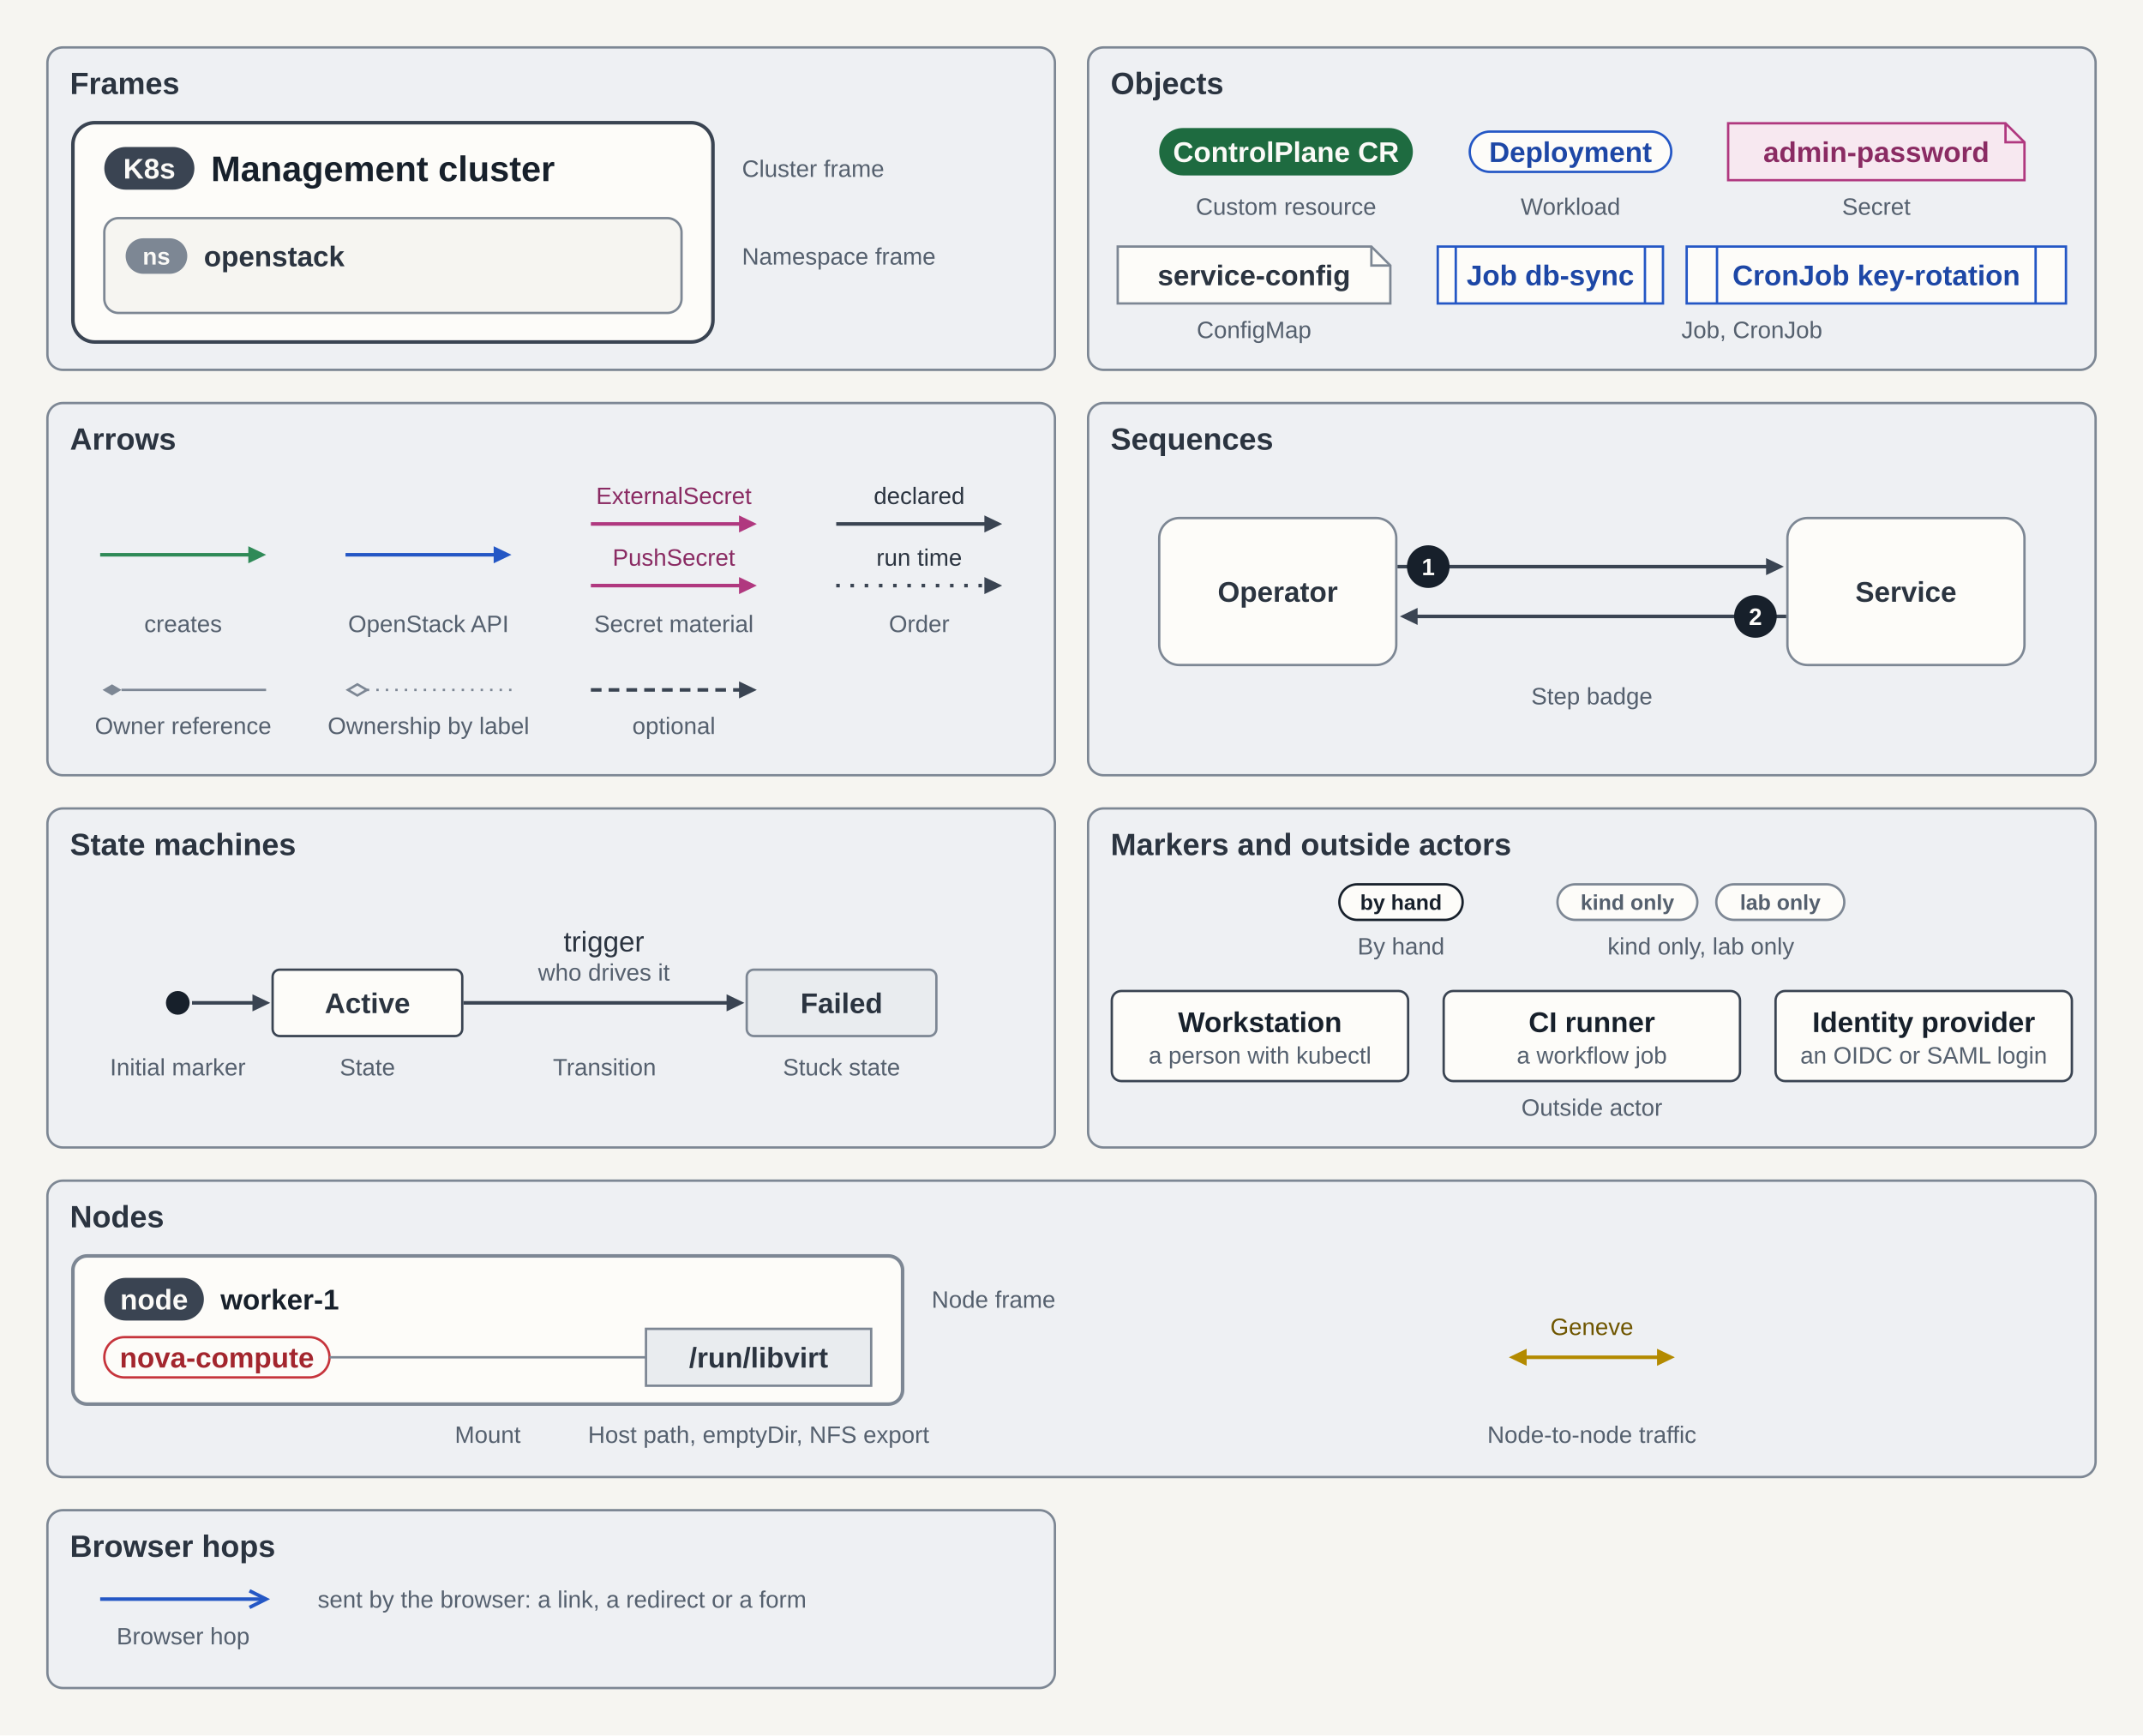
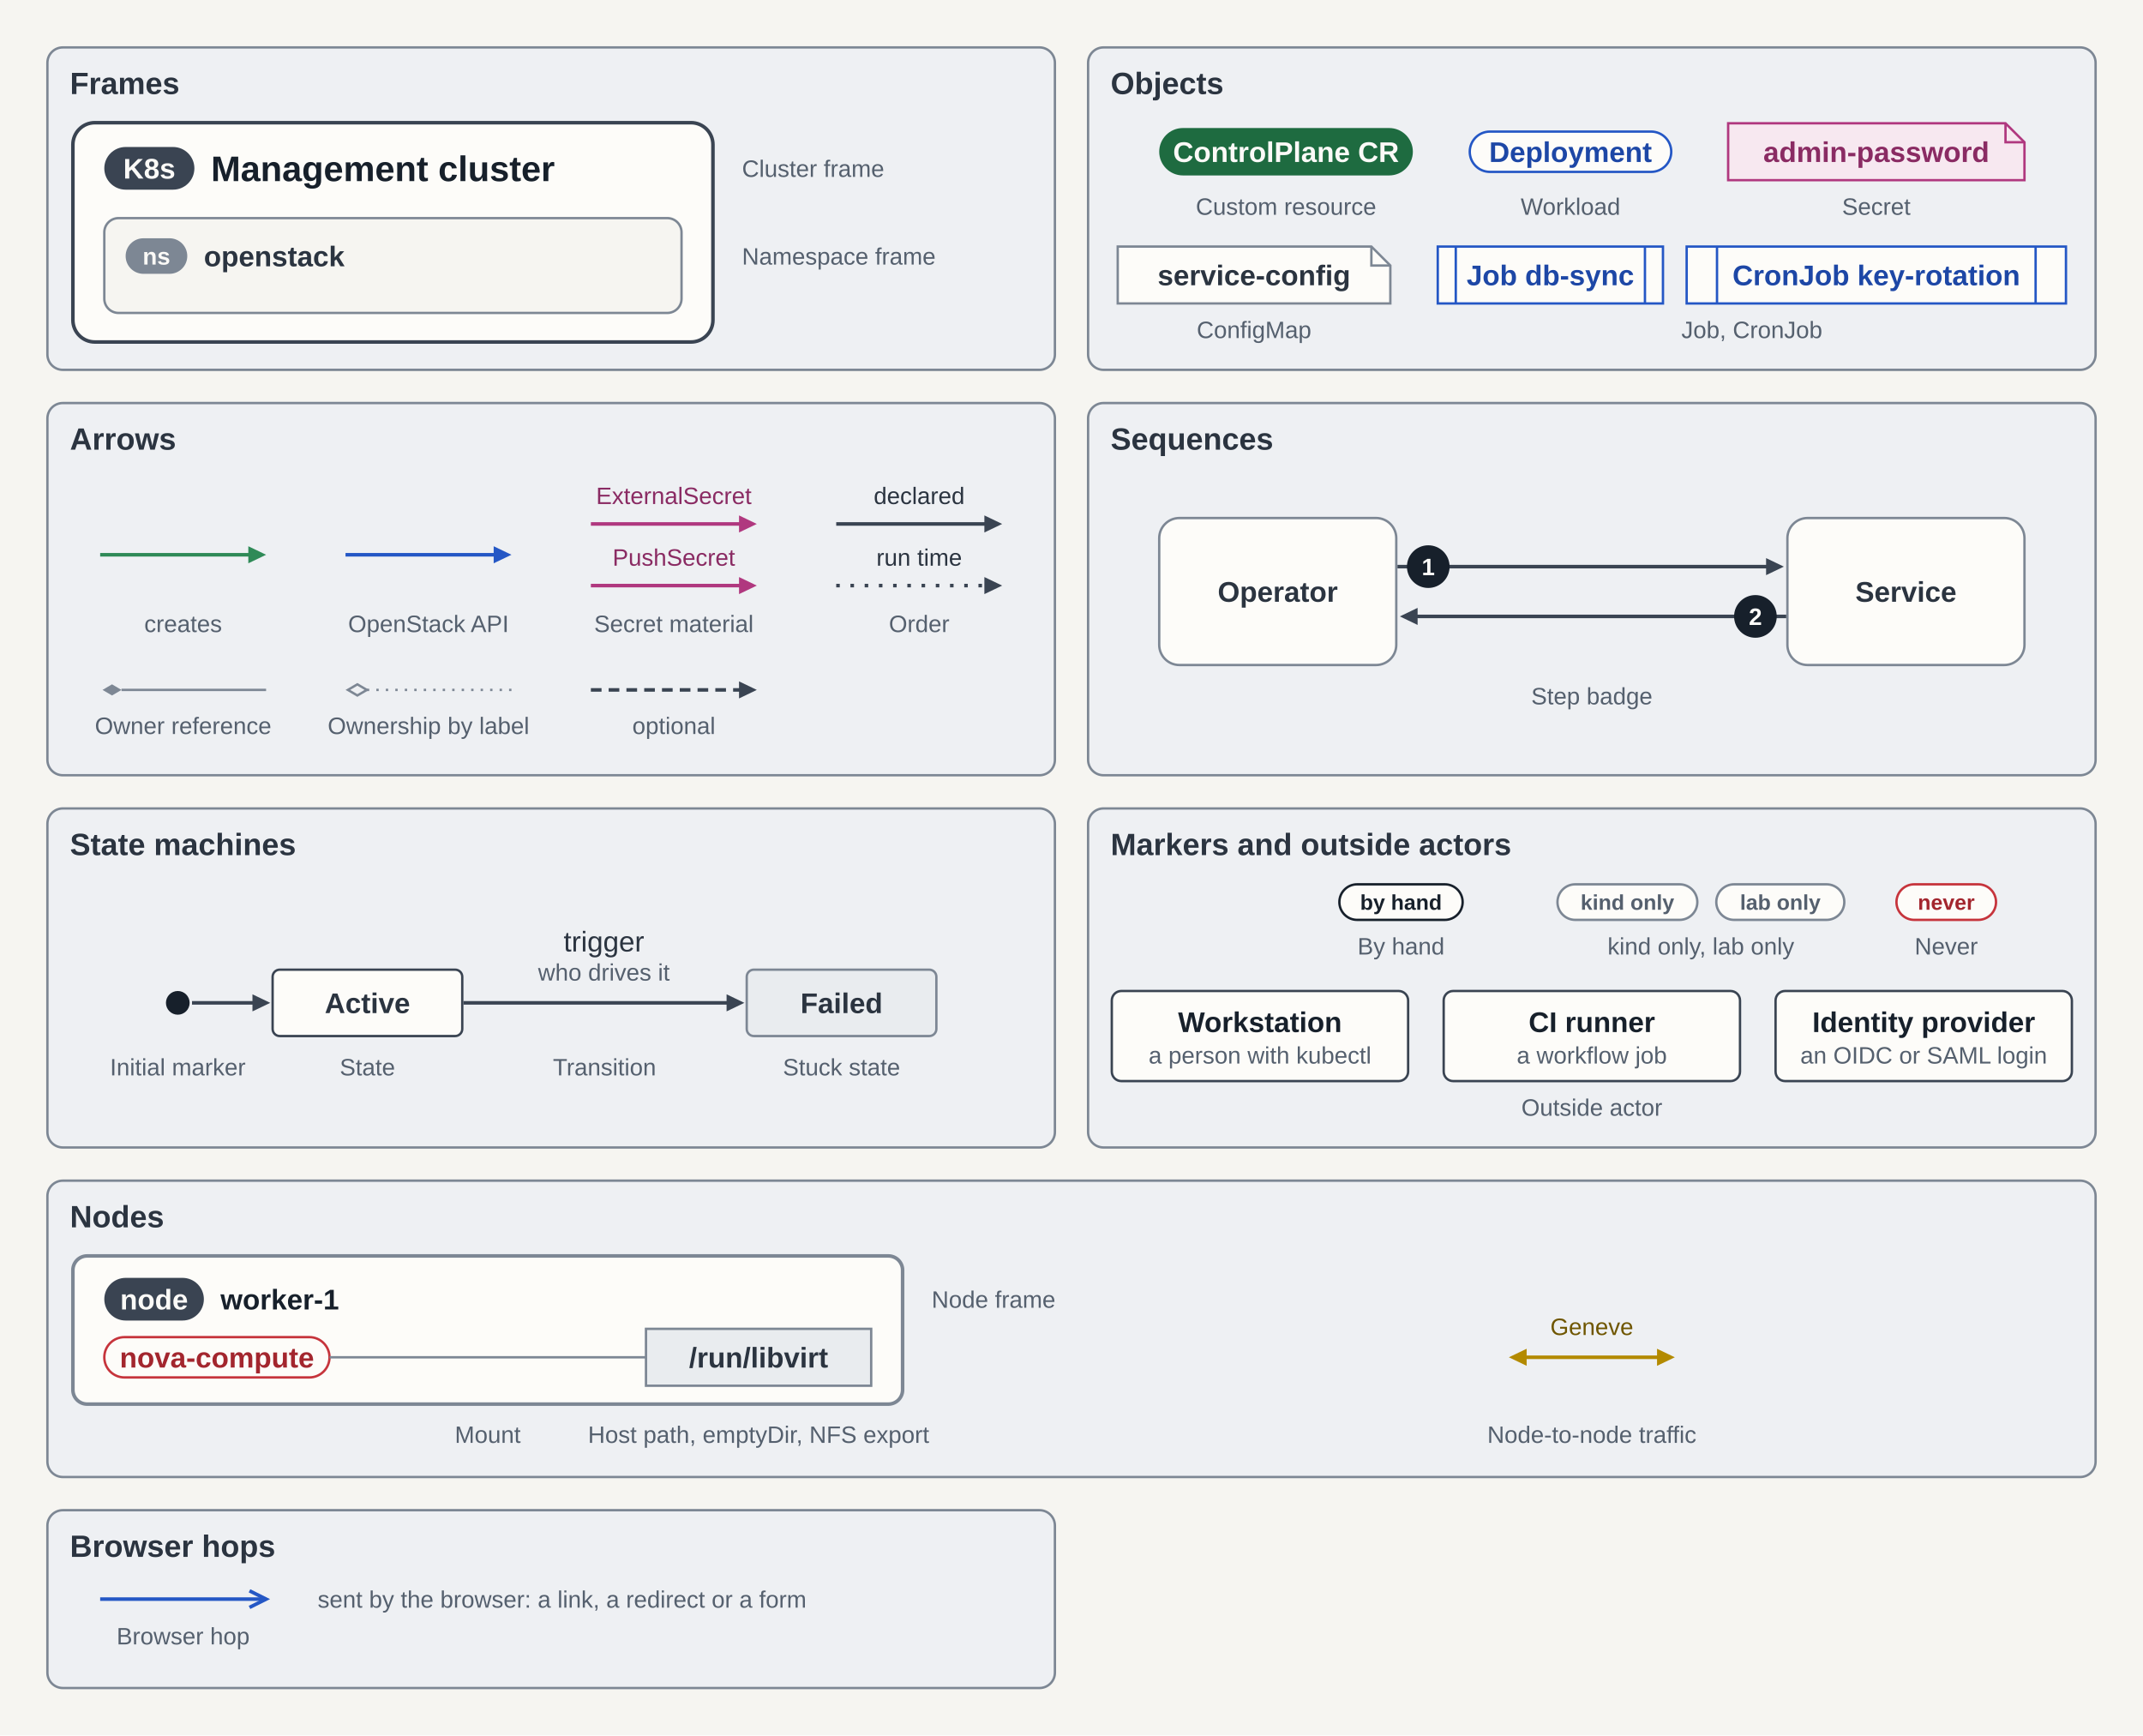
<svg xmlns="http://www.w3.org/2000/svg" width="1808" height="1464" viewBox="0 0 1808 1464" font-family="'IBM Plex Sans', Arial, Helvetica, sans-serif" role="img" aria-label="Diagram notation">
  <rect width="1808" height="1464" fill="#F6F5F1" />
  <rect x="40" y="40" width="850" height="272" rx="13" fill="#EEF0F3" stroke="#7D8794" stroke-width="2" />
  <text x="59" y="79.36" font-size="26" font-weight="700" fill="#2B3440">Frames</text>
  <rect x="61.5" y="103.5" width="540" height="185" rx="18.5" fill="#FDFCF9" stroke="#3A4452" stroke-width="3" />
  <rect x="88" y="124" width="76" height="36" rx="18" fill="#3A4452" />
  <text x="126" y="150.64" font-size="24" font-weight="700" fill="#FBFAF7" text-anchor="middle">K8s</text>
  <text x="178" y="152.8" font-size="30" font-weight="700" fill="#17202B">Management cluster</text>
  <rect x="88" y="184" width="487" height="80" rx="12" fill="#F6F5F1" stroke="#7D8794" stroke-width="2" />
  <rect x="106" y="201" width="52" height="30" rx="15" fill="#7D8794" />
  <text x="132" y="223.2" font-size="20" font-weight="700" fill="#FBFAF7" text-anchor="middle">ns</text>
  <text x="172" y="224.64" font-size="24" font-weight="700" fill="#2B3440">openstack</text>
  <text x="626" y="149.2" font-size="20" font-weight="400" fill="#55606E">Cluster frame</text>
  <text x="626" y="223.2" font-size="20" font-weight="400" fill="#55606E">Namespace frame</text>
  <rect x="918" y="40" width="850" height="272" rx="13" fill="#EEF0F3" stroke="#7D8794" stroke-width="2" />
  <text x="937" y="79.36" font-size="26" font-weight="700" fill="#2B3440">Objects</text>
  <rect x="978" y="108" width="214" height="40" rx="20" fill="#1E6B40" />
  <text x="1085" y="136.64" font-size="24" font-weight="700" fill="#FBFAF7" text-anchor="middle">ControlPlane CR</text>
  <rect x="1240" y="111" width="170" height="34" rx="17" fill="#FDFCF9" stroke="#2457C5" stroke-width="2" />
  <text x="1325" y="136.64" font-size="24" font-weight="600" fill="#1D47A6" text-anchor="middle">Deployment</text>
  <path d="M1458 104 H1692 L1708 120 V152 H1458 Z" fill="#F7E8F0" stroke="#B0387F" stroke-width="2" />
  <polyline points="1692,104 1692,120 1708,120" fill="none" stroke="#B0387F" stroke-width="2" />
  <text x="1583" y="136.64" font-size="24" font-weight="600" fill="#8A2B63" text-anchor="middle">admin-password</text>
  <text x="1085" y="181.2" font-size="20" font-weight="400" fill="#55606E" text-anchor="middle">Custom resource</text>
  <text x="1325" y="181.2" font-size="20" font-weight="400" fill="#55606E" text-anchor="middle">Workload</text>
  <text x="1583" y="181.2" font-size="20" font-weight="400" fill="#55606E" text-anchor="middle">Secret</text>
  <path d="M943 208 H1157 L1173 224 V256 H943 Z" fill="#FDFCF9" stroke="#7D8794" stroke-width="2" />
  <polyline points="1157,208 1157,224 1173,224" fill="none" stroke="#7D8794" stroke-width="2" />
  <text x="1058" y="240.64" font-size="24" font-weight="600" fill="#2B3440" text-anchor="middle">service-config</text>
  <rect x="1213" y="208" width="190" height="48" fill="#FDFCF9" stroke="#2457C5" stroke-width="2" />
  <path d="M1228.2 208 V256 M1387.8 208 V256" fill="none" stroke="#2457C5" stroke-width="2" />
  <text x="1308" y="240.64" font-size="24" font-weight="600" fill="#1D47A6" text-anchor="middle">Job db-sync</text>
  <rect x="1423" y="208" width="320" height="48" fill="#FDFCF9" stroke="#2457C5" stroke-width="2" />
  <path d="M1448.6 208 V256 M1717.4 208 V256" fill="none" stroke="#2457C5" stroke-width="2" />
  <text x="1583" y="240.64" font-size="24" font-weight="600" fill="#1D47A6" text-anchor="middle">CronJob key-rotation</text>
  <text x="1058" y="285.2" font-size="20" font-weight="400" fill="#55606E" text-anchor="middle">ConfigMap</text>
  <text x="1478" y="285.2" font-size="20" font-weight="400" fill="#55606E" text-anchor="middle">Job, CronJob</text>
  <rect x="40" y="340" width="850" height="314" rx="13" fill="#EEF0F3" stroke="#7D8794" stroke-width="2" />
  <text x="59" y="379.36" font-size="26" font-weight="700" fill="#2B3440">Arrows</text>
  <polyline points="84.5,468 214,468" fill="none" stroke="#2F8A57" stroke-width="3" />
  <polygon points="224.5,468 209.5,475.2 209.5,460.8" fill="#2F8A57" />
  <polyline points="291.5,468 421,468" fill="none" stroke="#2457C5" stroke-width="3" />
  <polygon points="431.5,468 416.5,475.2 416.5,460.8" fill="#2457C5" />
  <text x="568.5" y="425.2" font-size="20" font-weight="400" fill="#8A2B63" text-anchor="middle">ExternalSecret</text>
  <polyline points="498.5,442 628,442" fill="none" stroke="#B0387F" stroke-width="3" />
  <polygon points="638.5,442 623.5,449.2 623.5,434.8" fill="#B0387F" />
  <text x="568.5" y="477.2" font-size="20" font-weight="400" fill="#8A2B63" text-anchor="middle">PushSecret</text>
  <polyline points="498.5,494 628,494" fill="none" stroke="#B0387F" stroke-width="3" />
  <polygon points="638.5,494 623.5,501.2 623.5,486.8" fill="#B0387F" />
  <text x="775.5" y="425.2" font-size="20" font-weight="400" fill="#2B3440" text-anchor="middle">declared</text>
  <polyline points="705.5,442 835,442" fill="none" stroke="#3A4452" stroke-width="3" />
  <polygon points="845.5,442 830.5,449.2 830.5,434.8" fill="#3A4452" />
  <text x="775.5" y="477.2" font-size="20" font-weight="400" fill="#2B3440" text-anchor="middle">run time</text>
  <polyline points="705.5,494 835,494" fill="none" stroke="#3A4452" stroke-width="3" stroke-dasharray="3 9" />
  <polygon points="845.5,494 830.5,501.2 830.5,486.8" fill="#3A4452" />
  <text x="154.5" y="533.2" font-size="20" font-weight="400" fill="#55606E" text-anchor="middle">creates</text>
  <text x="361.5" y="533.2" font-size="20" font-weight="400" fill="#55606E" text-anchor="middle">OpenStack API</text>
  <text x="568.5" y="533.2" font-size="20" font-weight="400" fill="#55606E" text-anchor="middle">Secret material</text>
  <text x="775.5" y="533.2" font-size="20" font-weight="400" fill="#55606E" text-anchor="middle">Order</text>
  <polyline points="102.5,582 224.5,582" fill="none" stroke="#7D8794" stroke-width="2" />
  <polygon points="86.5,582 94.5,577.3 102.5,582 94.5,586.7" fill="#7D8794" />
  <polyline points="309.5,582 431.5,582" fill="none" stroke="#7D8794" stroke-width="2" stroke-dasharray="2 6" />
  <polygon points="293.5,582 301.5,577.3 309.5,582 301.5,586.7" fill="none" stroke="#7D8794" stroke-width="2" />
  <polyline points="498.5,582 628,582" fill="none" stroke="#3A4452" stroke-width="3" stroke-dasharray="9 6" />
  <polygon points="638.5,582 623.5,589.2 623.5,574.8" fill="#3A4452" />
  <text x="154.5" y="619.2" font-size="20" font-weight="400" fill="#55606E" text-anchor="middle">Owner reference</text>
  <text x="361.5" y="619.2" font-size="20" font-weight="400" fill="#55606E" text-anchor="middle">Ownership by label</text>
  <text x="568.5" y="619.2" font-size="20" font-weight="400" fill="#55606E" text-anchor="middle">optional</text>
  <rect x="918" y="340" width="850" height="314" rx="13" fill="#EEF0F3" stroke="#7D8794" stroke-width="2" />
  <text x="937" y="379.36" font-size="26" font-weight="700" fill="#2B3440">Sequences</text>
  <rect x="978" y="437" width="200" height="124" rx="17" fill="#FDFCF9" stroke="#7D8794" stroke-width="2" />
  <text x="1078" y="507.64" font-size="24" font-weight="600" fill="#2B3440" text-anchor="middle">Operator</text>
  <rect x="1508" y="437" width="200" height="124" rx="17" fill="#FDFCF9" stroke="#7D8794" stroke-width="2" />
  <text x="1608" y="507.64" font-size="24" font-weight="600" fill="#2B3440" text-anchor="middle">Service</text>
  <polyline points="1179,478 1494.5,478" fill="none" stroke="#3A4452" stroke-width="3" />
  <polygon points="1505,478 1490,485.2 1490,470.8" fill="#3A4452" />
  <polyline points="1507,520 1191.5,520" fill="none" stroke="#3A4452" stroke-width="3" />
  <polygon points="1181,520 1196,527.2 1196,512.8" fill="#3A4452" />
  <circle cx="1205" cy="478" r="18" fill="#17202B" />
  <text x="1205" y="485.2" font-size="20" font-weight="700" fill="#FDFCF9" text-anchor="middle">1</text>
  <circle cx="1481" cy="520" r="18" fill="#17202B" />
  <text x="1481" y="527.2" font-size="20" font-weight="700" fill="#FDFCF9" text-anchor="middle">2</text>
  <text x="1343" y="594.2" font-size="20" font-weight="400" fill="#55606E" text-anchor="middle">Step badge</text>
  <rect x="40" y="682" width="850" height="286" rx="13" fill="#EEF0F3" stroke="#7D8794" stroke-width="2" />
  <text x="59" y="721.36" font-size="26" font-weight="700" fill="#2B3440">State machines</text>
  <circle cx="150" cy="846" r="10" fill="#17202B" />
  <polyline points="162,846 217.5,846" fill="none" stroke="#3A4452" stroke-width="3" />
  <polygon points="228,846 213,853.2 213,838.8" fill="#3A4452" />
  <rect x="230" y="818" width="160" height="56" rx="6" fill="#FDFCF9" stroke="#3A4452" stroke-width="2" />
  <text x="310" y="854.64" font-size="24" font-weight="700" fill="#2B3440" text-anchor="middle">Active</text>
  <text x="509.5" y="802.64" font-size="24" font-weight="400" fill="#2B3440" text-anchor="middle">trigger</text>
  <text x="509.5" y="827.2" font-size="20" font-weight="400" fill="#55606E" text-anchor="middle">who drives it</text>
  <polyline points="391,846 617.5,846" fill="none" stroke="#3A4452" stroke-width="3" />
  <polygon points="628,846 613,853.2 613,838.8" fill="#3A4452" />
  <rect x="630" y="818" width="160" height="56" rx="6" fill="#E9ECEF" stroke="#7D8794" stroke-width="2" />
  <text x="710" y="854.64" font-size="24" font-weight="700" fill="#2B3440" text-anchor="middle">Failed</text>
  <text x="150" y="907.2" font-size="20" font-weight="400" fill="#55606E" text-anchor="middle">Initial marker</text>
  <text x="310" y="907.2" font-size="20" font-weight="400" fill="#55606E" text-anchor="middle">State</text>
  <text x="510" y="907.2" font-size="20" font-weight="400" fill="#55606E" text-anchor="middle">Transition</text>
  <text x="710" y="907.2" font-size="20" font-weight="400" fill="#55606E" text-anchor="middle">Stuck state</text>
  <rect x="918" y="682" width="850" height="286" rx="13" fill="#EEF0F3" stroke="#7D8794" stroke-width="2" />
  <text x="937" y="721.36" font-size="26" font-weight="700" fill="#2B3440">Markers and outside actors</text>
  <rect x="1130" y="746" width="104" height="30" rx="15" fill="#FDFCF9" stroke="#17202B" stroke-width="2" />
  <text x="1182" y="767.48" font-size="18" font-weight="700" fill="#17202B" text-anchor="middle">by hand</text>
  <rect x="1314" y="746" width="118" height="30" rx="15" fill="#FDFCF9" stroke="#7D8794" stroke-width="2" />
  <text x="1373" y="767.48" font-size="18" font-weight="700" fill="#55606E" text-anchor="middle">kind only</text>
  <rect x="1448" y="746" width="108" height="30" rx="15" fill="#FDFCF9" stroke="#7D8794" stroke-width="2" />
  <text x="1502" y="767.48" font-size="18" font-weight="700" fill="#55606E" text-anchor="middle">lab only</text>
  <text x="1182" y="805.2" font-size="20" font-weight="400" fill="#55606E" text-anchor="middle">By hand</text>
  <text x="1435" y="805.2" font-size="20" font-weight="400" fill="#55606E" text-anchor="middle">kind only, lab only</text>
+   <rect x="1600" y="746" width="84" height="30" rx="15" fill="#FDFCF9" stroke="#C6343C" stroke-width="2" />
+   <text x="1642" y="767.48" font-size="18" font-weight="700" fill="#A3262E" text-anchor="middle">never</text>
+   <text x="1642" y="805.2" font-size="20" font-weight="400" fill="#55606E" text-anchor="middle">Never</text>
  <rect x="938" y="836" width="250" height="76" rx="8" fill="#FDFCF9" stroke="#3A4452" stroke-width="2" />
  <text x="1063" y="870.64" font-size="24" font-weight="700" fill="#17202B" text-anchor="middle">Workstation</text>
  <text x="1063" y="897.2" font-size="20" font-weight="400" fill="#55606E" text-anchor="middle">a person with kubectl</text>
  <rect x="1218" y="836" width="250" height="76" rx="8" fill="#FDFCF9" stroke="#3A4452" stroke-width="2" />
  <text x="1343" y="870.64" font-size="24" font-weight="700" fill="#17202B" text-anchor="middle">CI runner</text>
  <text x="1343" y="897.2" font-size="20" font-weight="400" fill="#55606E" text-anchor="middle">a workflow job</text>
  <rect x="1498" y="836" width="250" height="76" rx="8" fill="#FDFCF9" stroke="#3A4452" stroke-width="2" />
  <text x="1623" y="870.64" font-size="24" font-weight="700" fill="#17202B" text-anchor="middle">Identity provider</text>
  <text x="1623" y="897.2" font-size="20" font-weight="400" fill="#55606E" text-anchor="middle">an OIDC or SAML login</text>
  <text x="1343" y="941.2" font-size="20" font-weight="400" fill="#55606E" text-anchor="middle">Outside actor</text>
  <rect x="40" y="996" width="1728" height="250" rx="13" fill="#EEF0F3" stroke="#7D8794" stroke-width="2" />
  <text x="59" y="1035.36" font-size="26" font-weight="700" fill="#2B3440">Nodes</text>
  <rect x="61.5" y="1059.5" width="700" height="125" rx="12" fill="#FDFCF9" stroke="#7D8794" stroke-width="3" />
  <rect x="88" y="1078" width="84" height="36" rx="18" fill="#3A4452" />
  <text x="130" y="1104.64" font-size="24" font-weight="700" fill="#FBFAF7" text-anchor="middle">node</text>
  <text x="186" y="1104.64" font-size="24" font-weight="700" fill="#17202B">worker-1</text>
  <rect x="88" y="1128" width="190" height="34" rx="17" fill="#FDFCF9" stroke="#C6343C" stroke-width="2" />
  <text x="183" y="1153.64" font-size="24" font-weight="600" fill="#A3262E" text-anchor="middle">nova-compute</text>
  <rect x="545" y="1121" width="190" height="48" fill="#E9ECEF" stroke="#7D8794" stroke-width="2" />
  <text x="640" y="1153.64" font-size="24" font-weight="600" fill="#2B3440" text-anchor="middle">/run/libvirt</text>
  <polyline points="278,1145 545,1145" fill="none" stroke="#7D8794" stroke-width="2" />
  <text x="786" y="1103.2" font-size="20" font-weight="400" fill="#55606E">Node frame</text>
  <text x="411.5" y="1217.2" font-size="20" font-weight="400" fill="#55606E" text-anchor="middle">Mount</text>
  <text x="640" y="1217.2" font-size="20" font-weight="400" fill="#55606E" text-anchor="middle">Host path, emptyDir, NFS export</text>
  <polyline points="1283.5,1145 1402.5,1145" fill="none" stroke="#B38A00" stroke-width="3" />
  <polygon points="1413,1145 1398,1152.2 1398,1137.8" fill="#B38A00" />
  <polygon points="1273,1145 1288,1137.8 1288,1152.2" fill="#B38A00" />
  <text x="1343" y="1126.2" font-size="20" font-weight="400" fill="#6F5600" text-anchor="middle">Geneve</text>
  <text x="1343" y="1217.2" font-size="20" font-weight="400" fill="#55606E" text-anchor="middle">Node-to-node traffic</text>
  <rect x="40" y="1274" width="850" height="150" rx="13" fill="#EEF0F3" stroke="#7D8794" stroke-width="2" />
  <text x="59" y="1313.36" font-size="26" font-weight="700" fill="#2B3440">Browser hops</text>
  <polyline points="84.5,1349 224.5,1349" fill="none" stroke="#2457C5" stroke-width="3" />
  <polyline points="210.5,1342 224.5,1349 210.5,1356" fill="none" stroke="#2457C5" stroke-width="3" />
  <text x="154.5" y="1387.2" font-size="20" font-weight="400" fill="#55606E" text-anchor="middle">Browser hop</text>
  <text x="268" y="1356.2" font-size="20" font-weight="400" fill="#55606E">sent by the browser: a link, a redirect or a form</text>
</svg>
